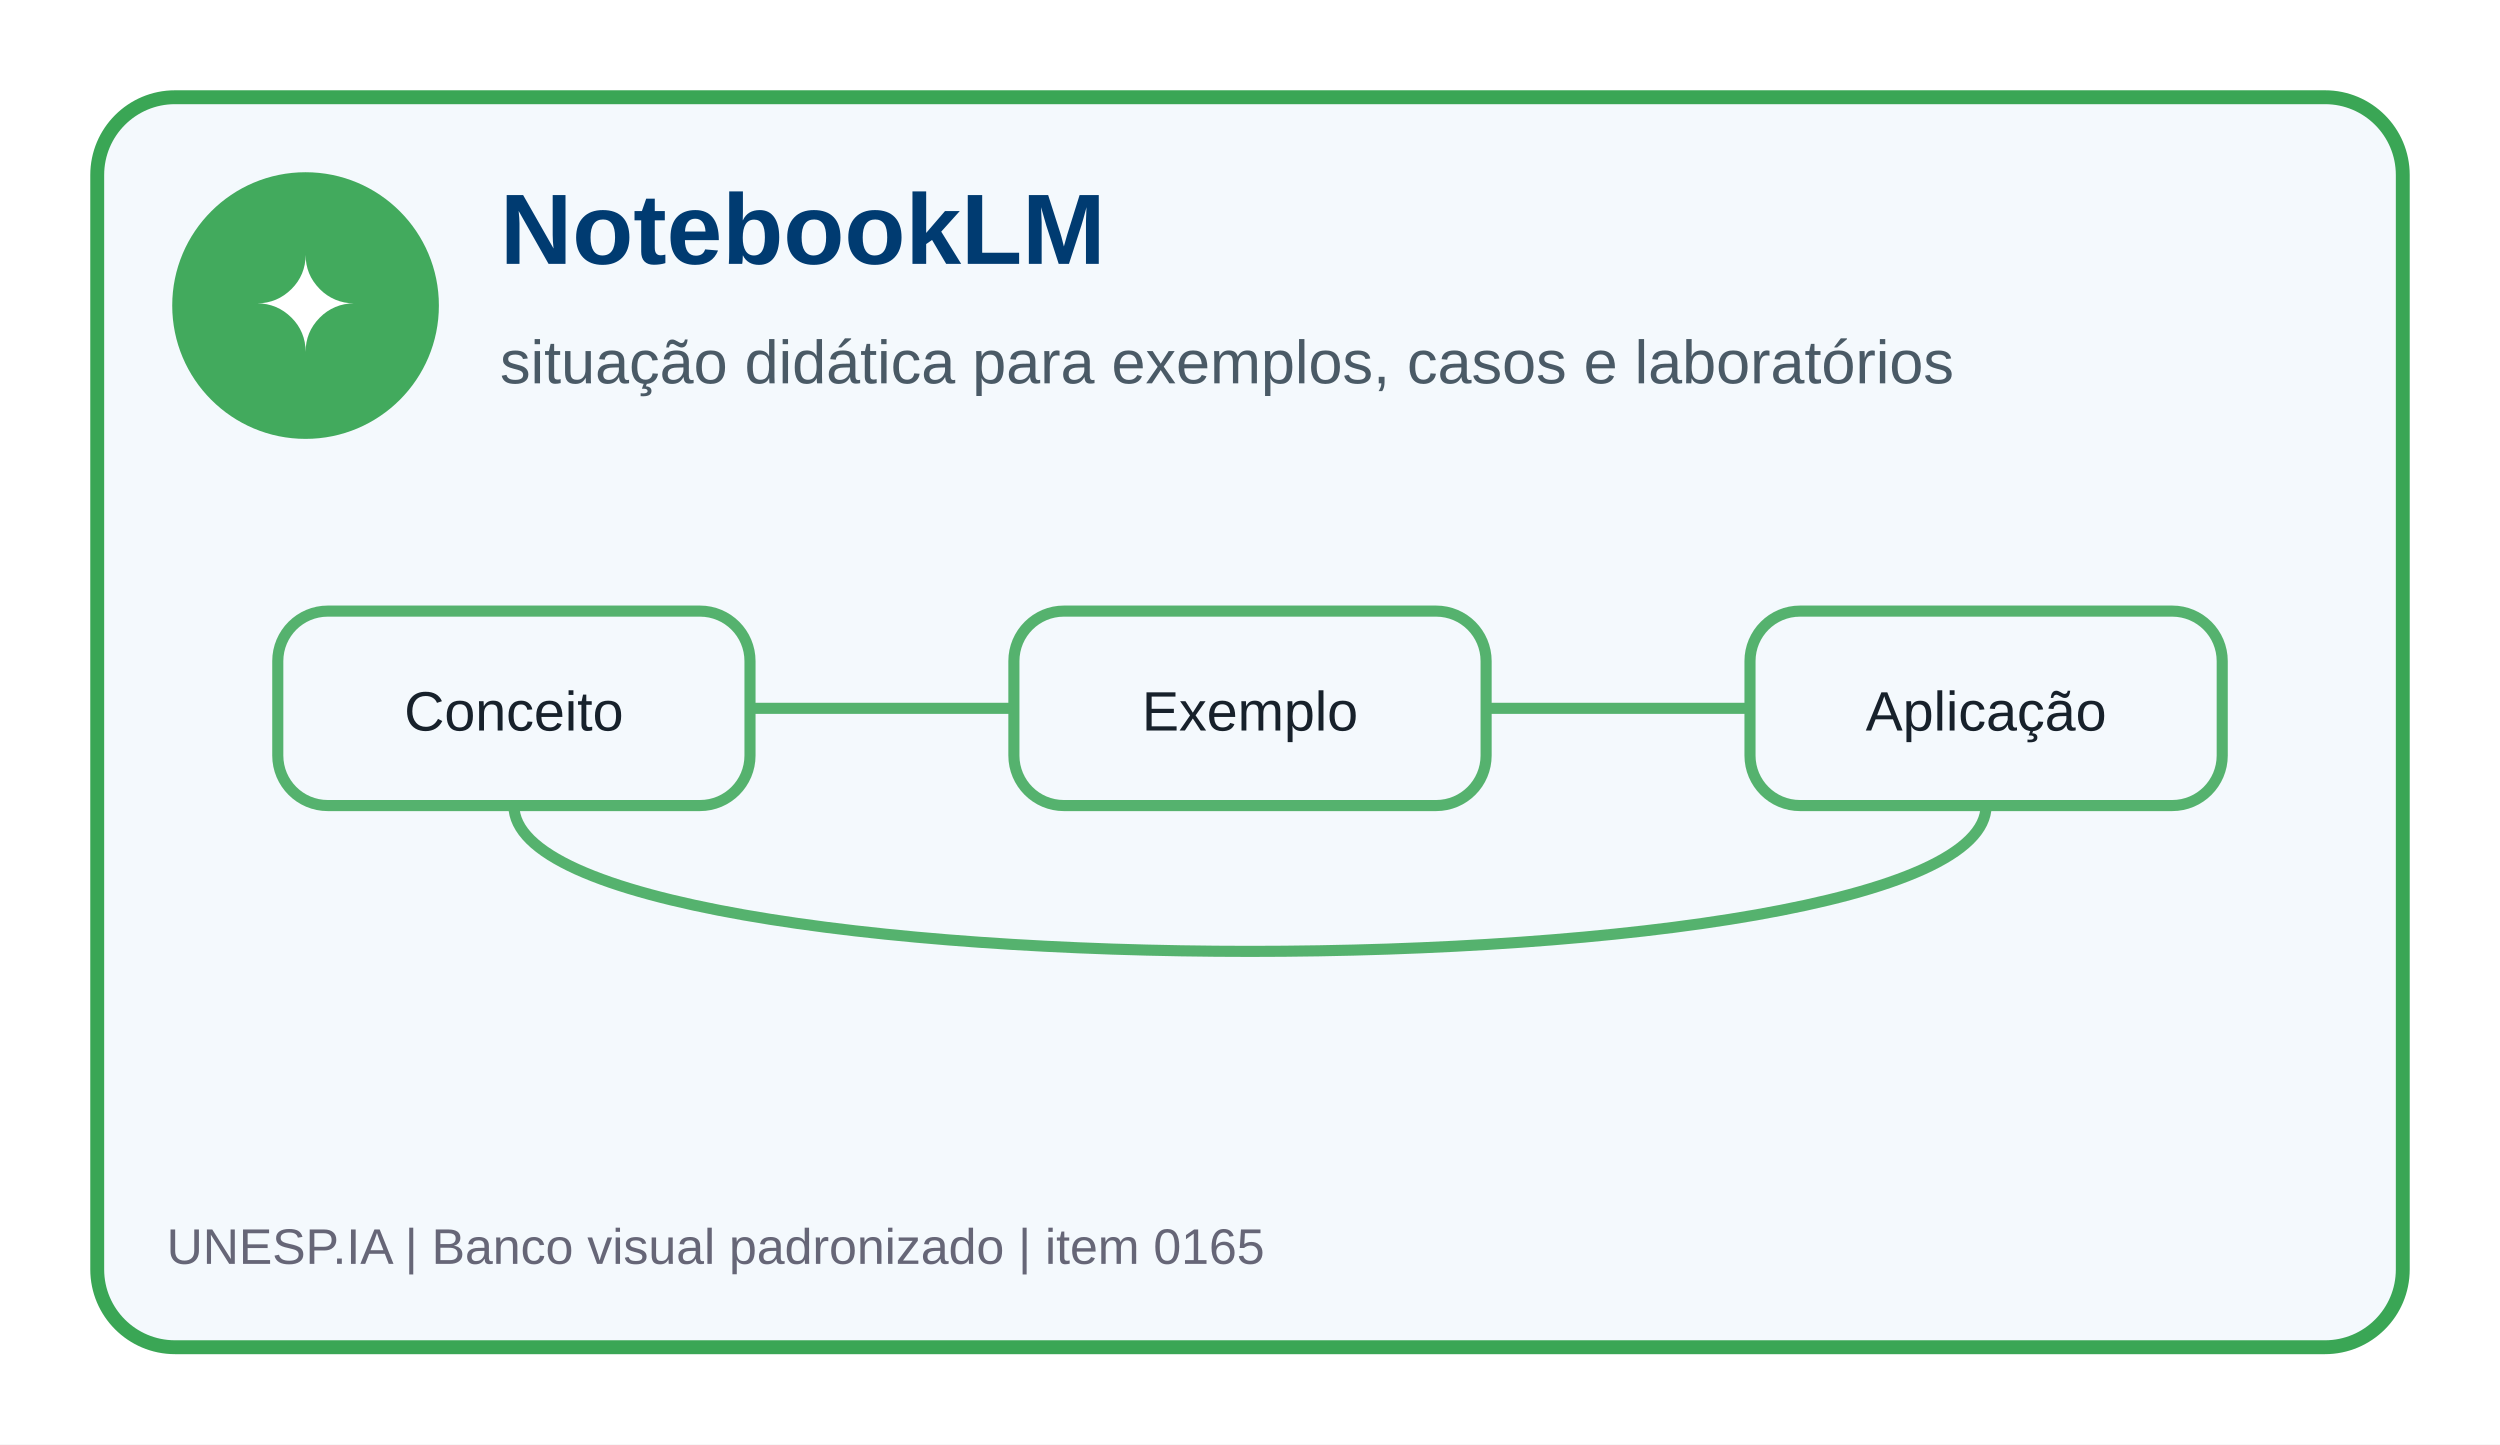
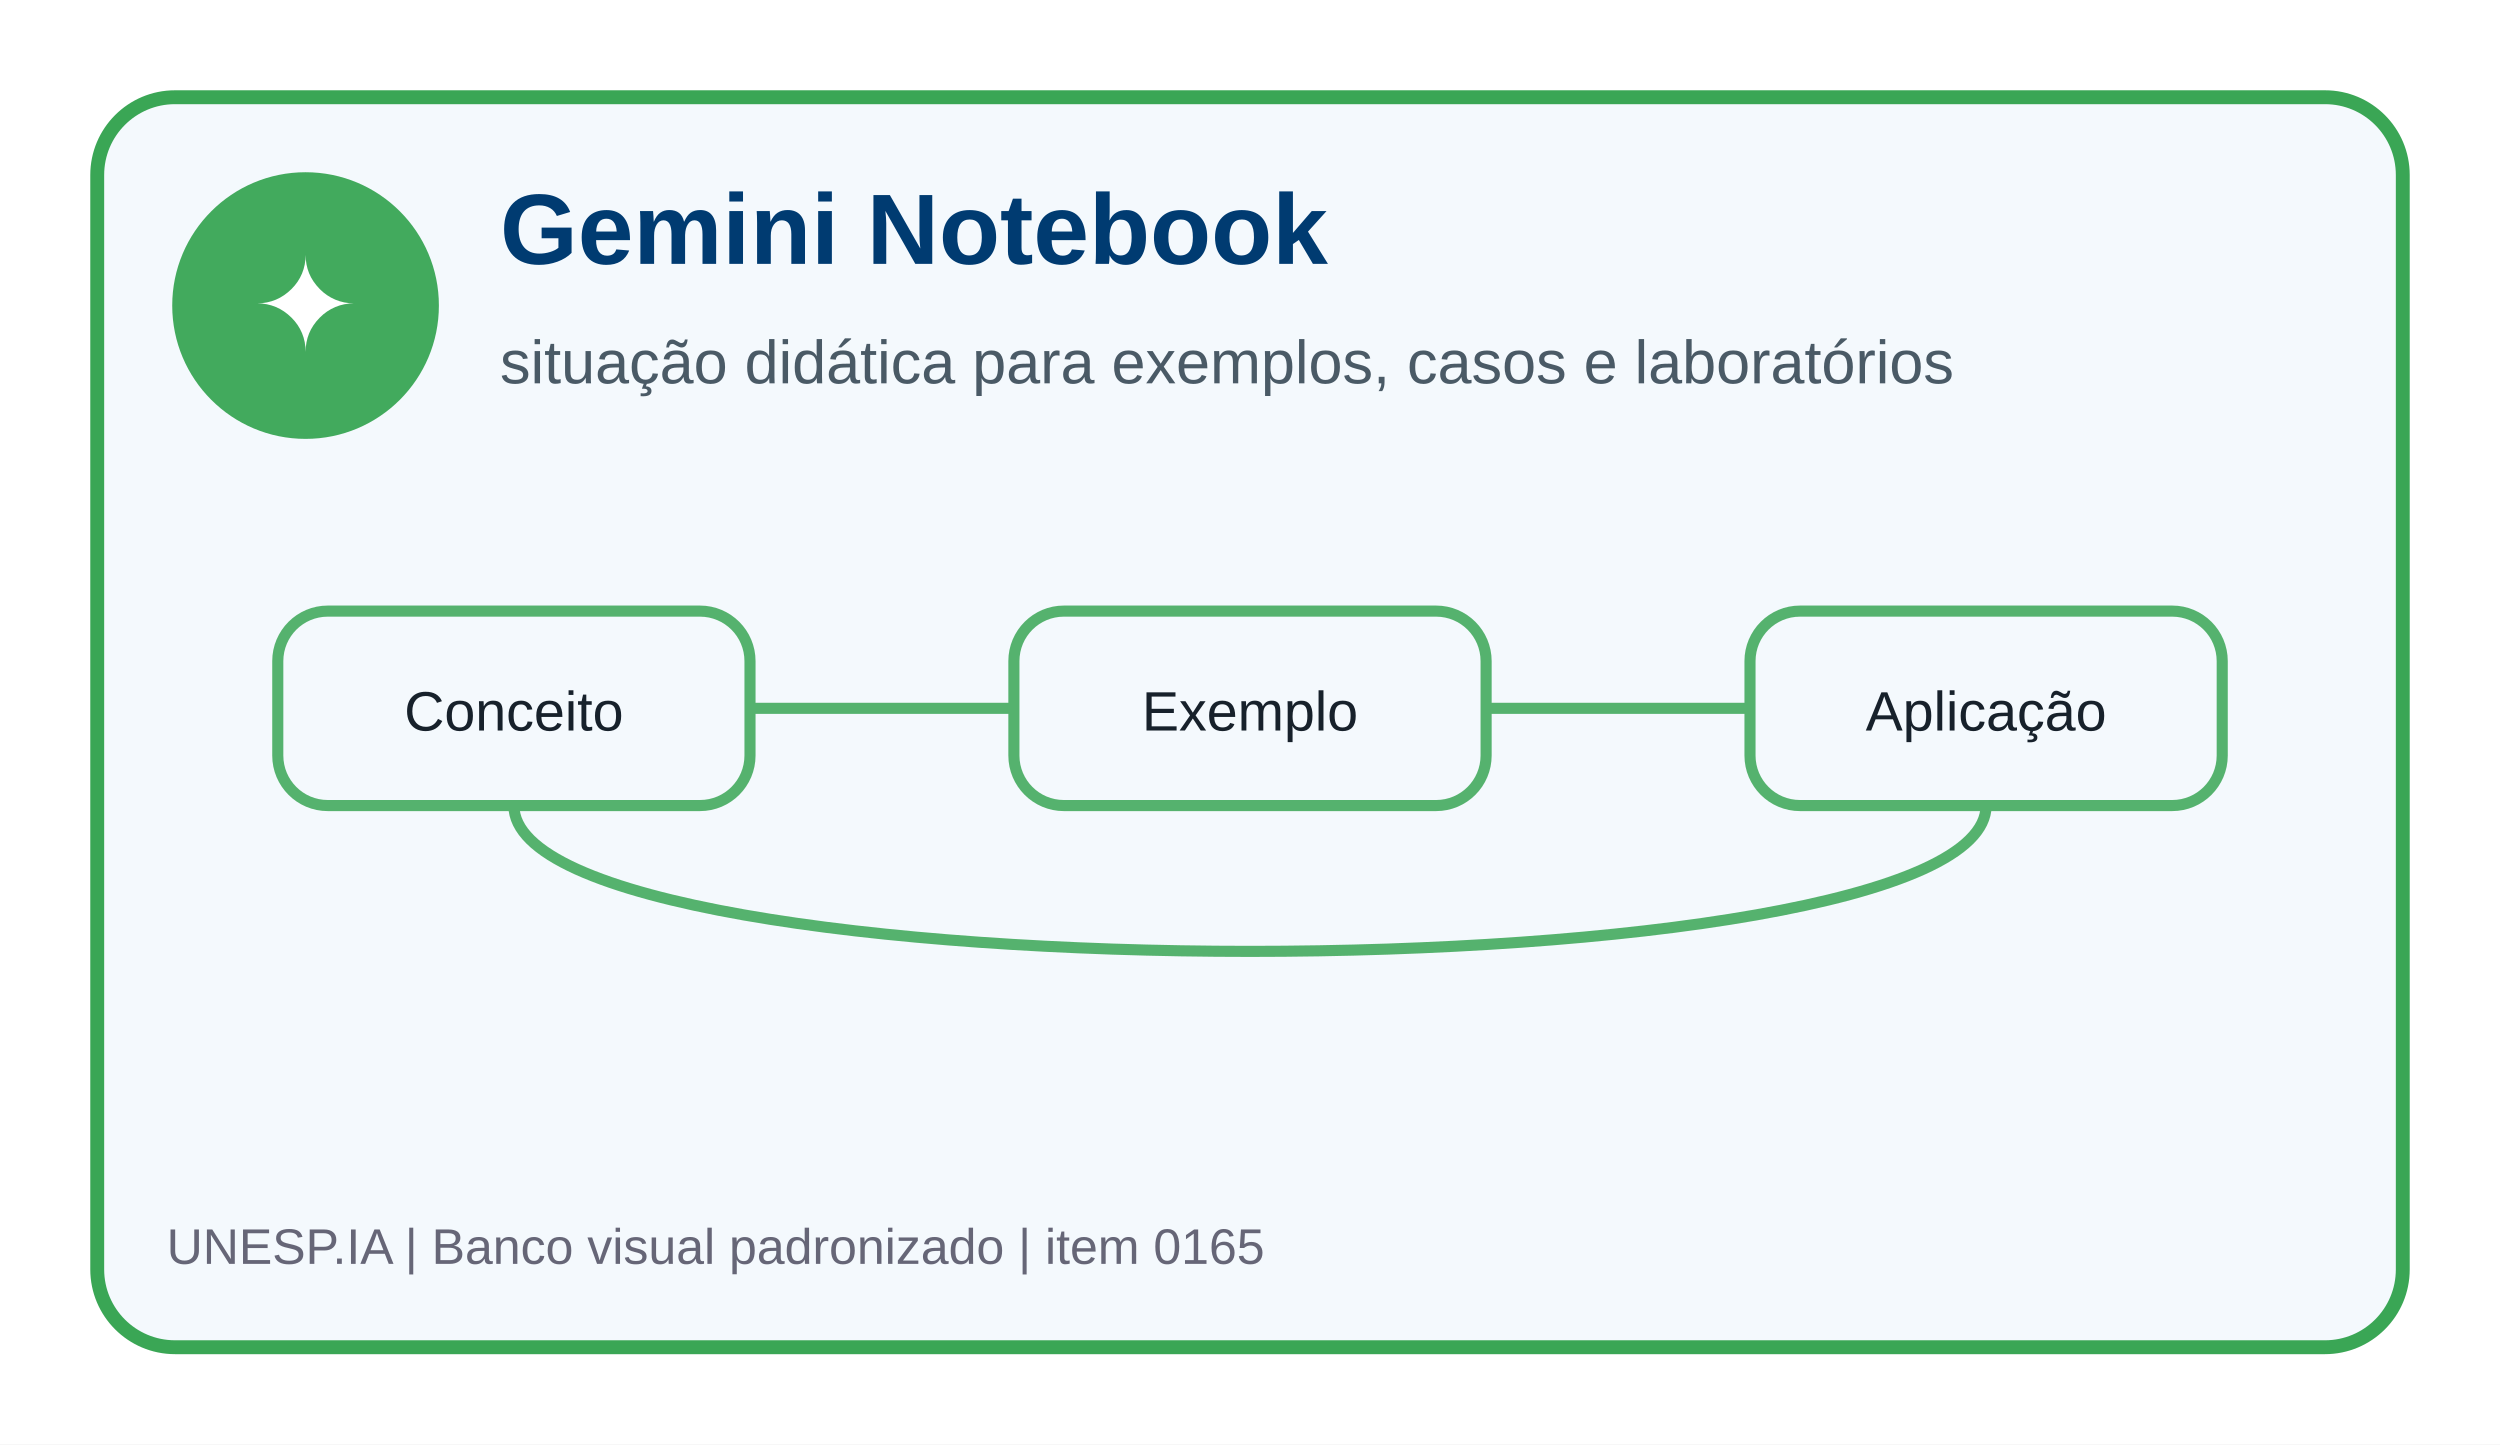
<svg xmlns="http://www.w3.org/2000/svg" width="900" height="520" viewBox="0 0 900 520">
  <rect width="900" height="520" fill="#ffffff" />
  <rect x="35" y="35" width="830" height="450" rx="28" fill="#F4F9FD" stroke="#3AA655" stroke-width="5" />
  <circle cx="110" cy="110" r="48" fill="#3AA655" opacity=".95" />
  <text x="110" y="126" text-anchor="middle" font-family="Arial" font-size="46" fill="white">✦</text>
-   <text x="180" y="95" font-family="Arial" font-size="36" font-weight="700" fill="#003B71">NotebookLM</text>
+   <text x="180" y="95" font-family="Arial" font-size="36" font-weight="700" fill="#003B71">Gemini Notebook</text>
  <text x="180" y="138" font-family="Arial" font-size="22" fill="#4A5A66">situação didática para exemplos, casos e laboratórios</text>
  <g fill="none" stroke="#3AA655" stroke-width="4" opacity=".85">
    <rect x="100" y="220" width="170" height="70" rx="18" />
    <rect x="365" y="220" width="170" height="70" rx="18" />
    <rect x="630" y="220" width="170" height="70" rx="18" />
    <path d="M270 255 L365 255" />
    <path d="M535 255 L630 255" />
    <path d="M185 290 C185 360 715 360 715 290" />
  </g>
  <text x="185" y="263" text-anchor="middle" font-family="Arial" font-size="20" fill="#17212B">Conceito</text>
  <text x="450" y="263" text-anchor="middle" font-family="Arial" font-size="20" fill="#17212B">Exemplo</text>
  <text x="715" y="263" text-anchor="middle" font-family="Arial" font-size="20" fill="#17212B">Aplicação</text>
  <text x="60" y="455" font-family="Arial" font-size="18" fill="#667">UNESP.IA | Banco visual padronizado | item 0165</text>
</svg>
